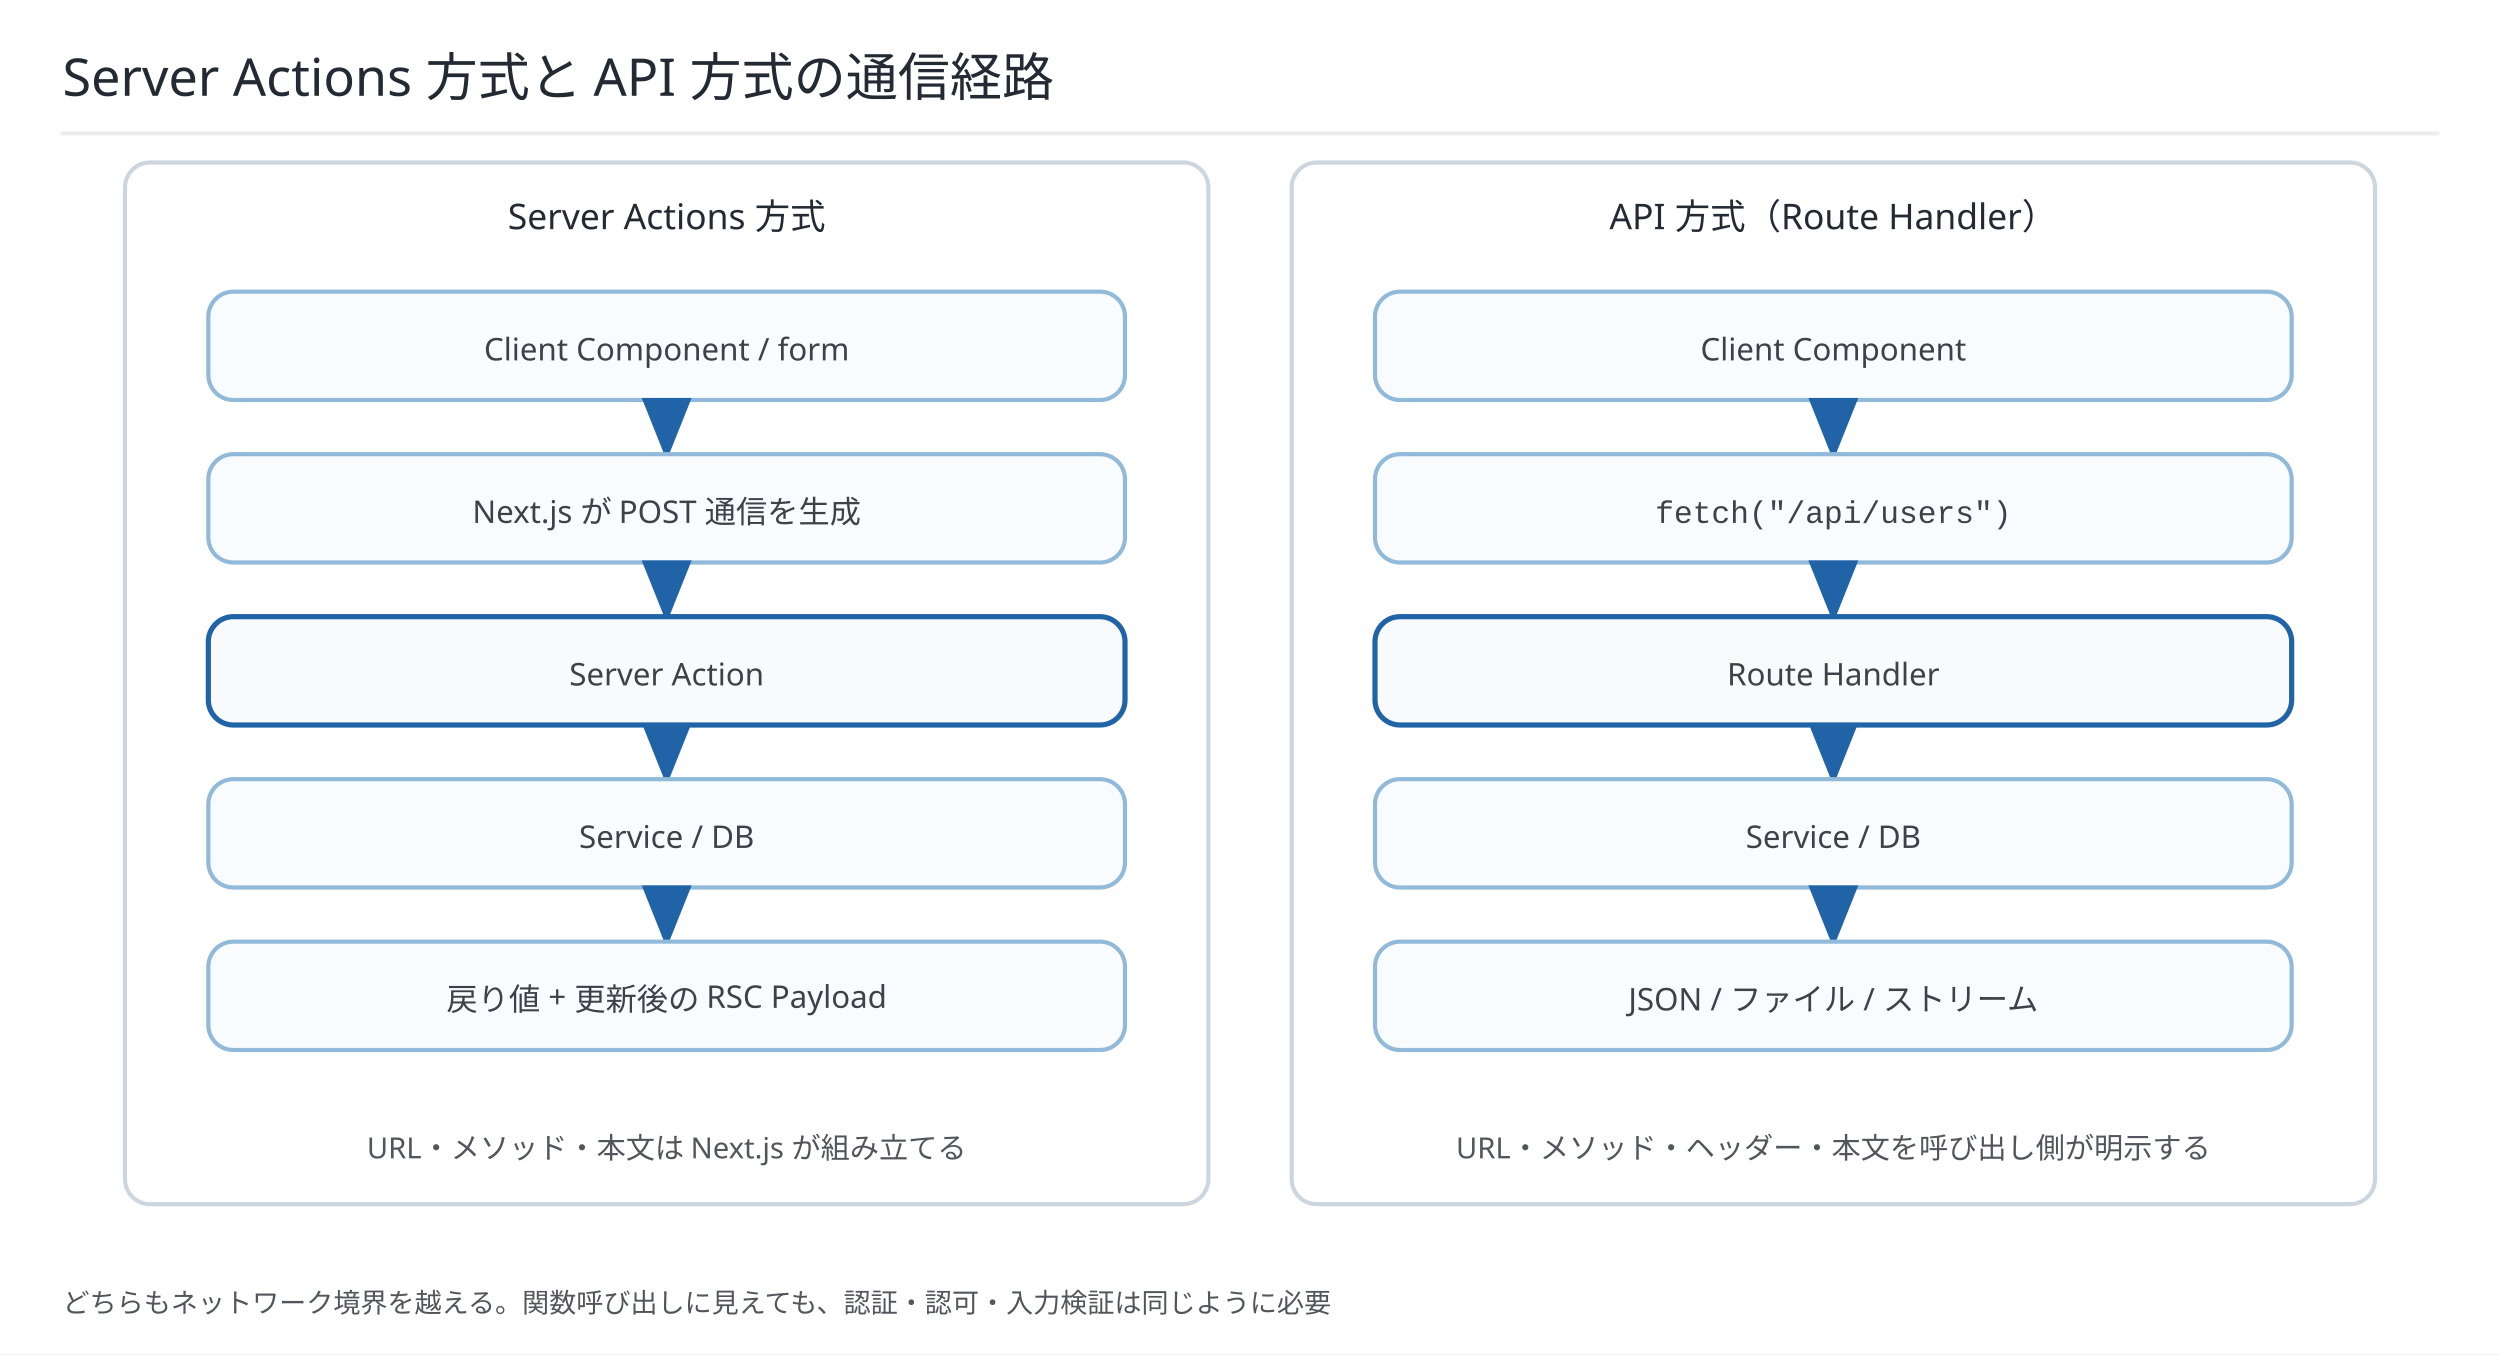
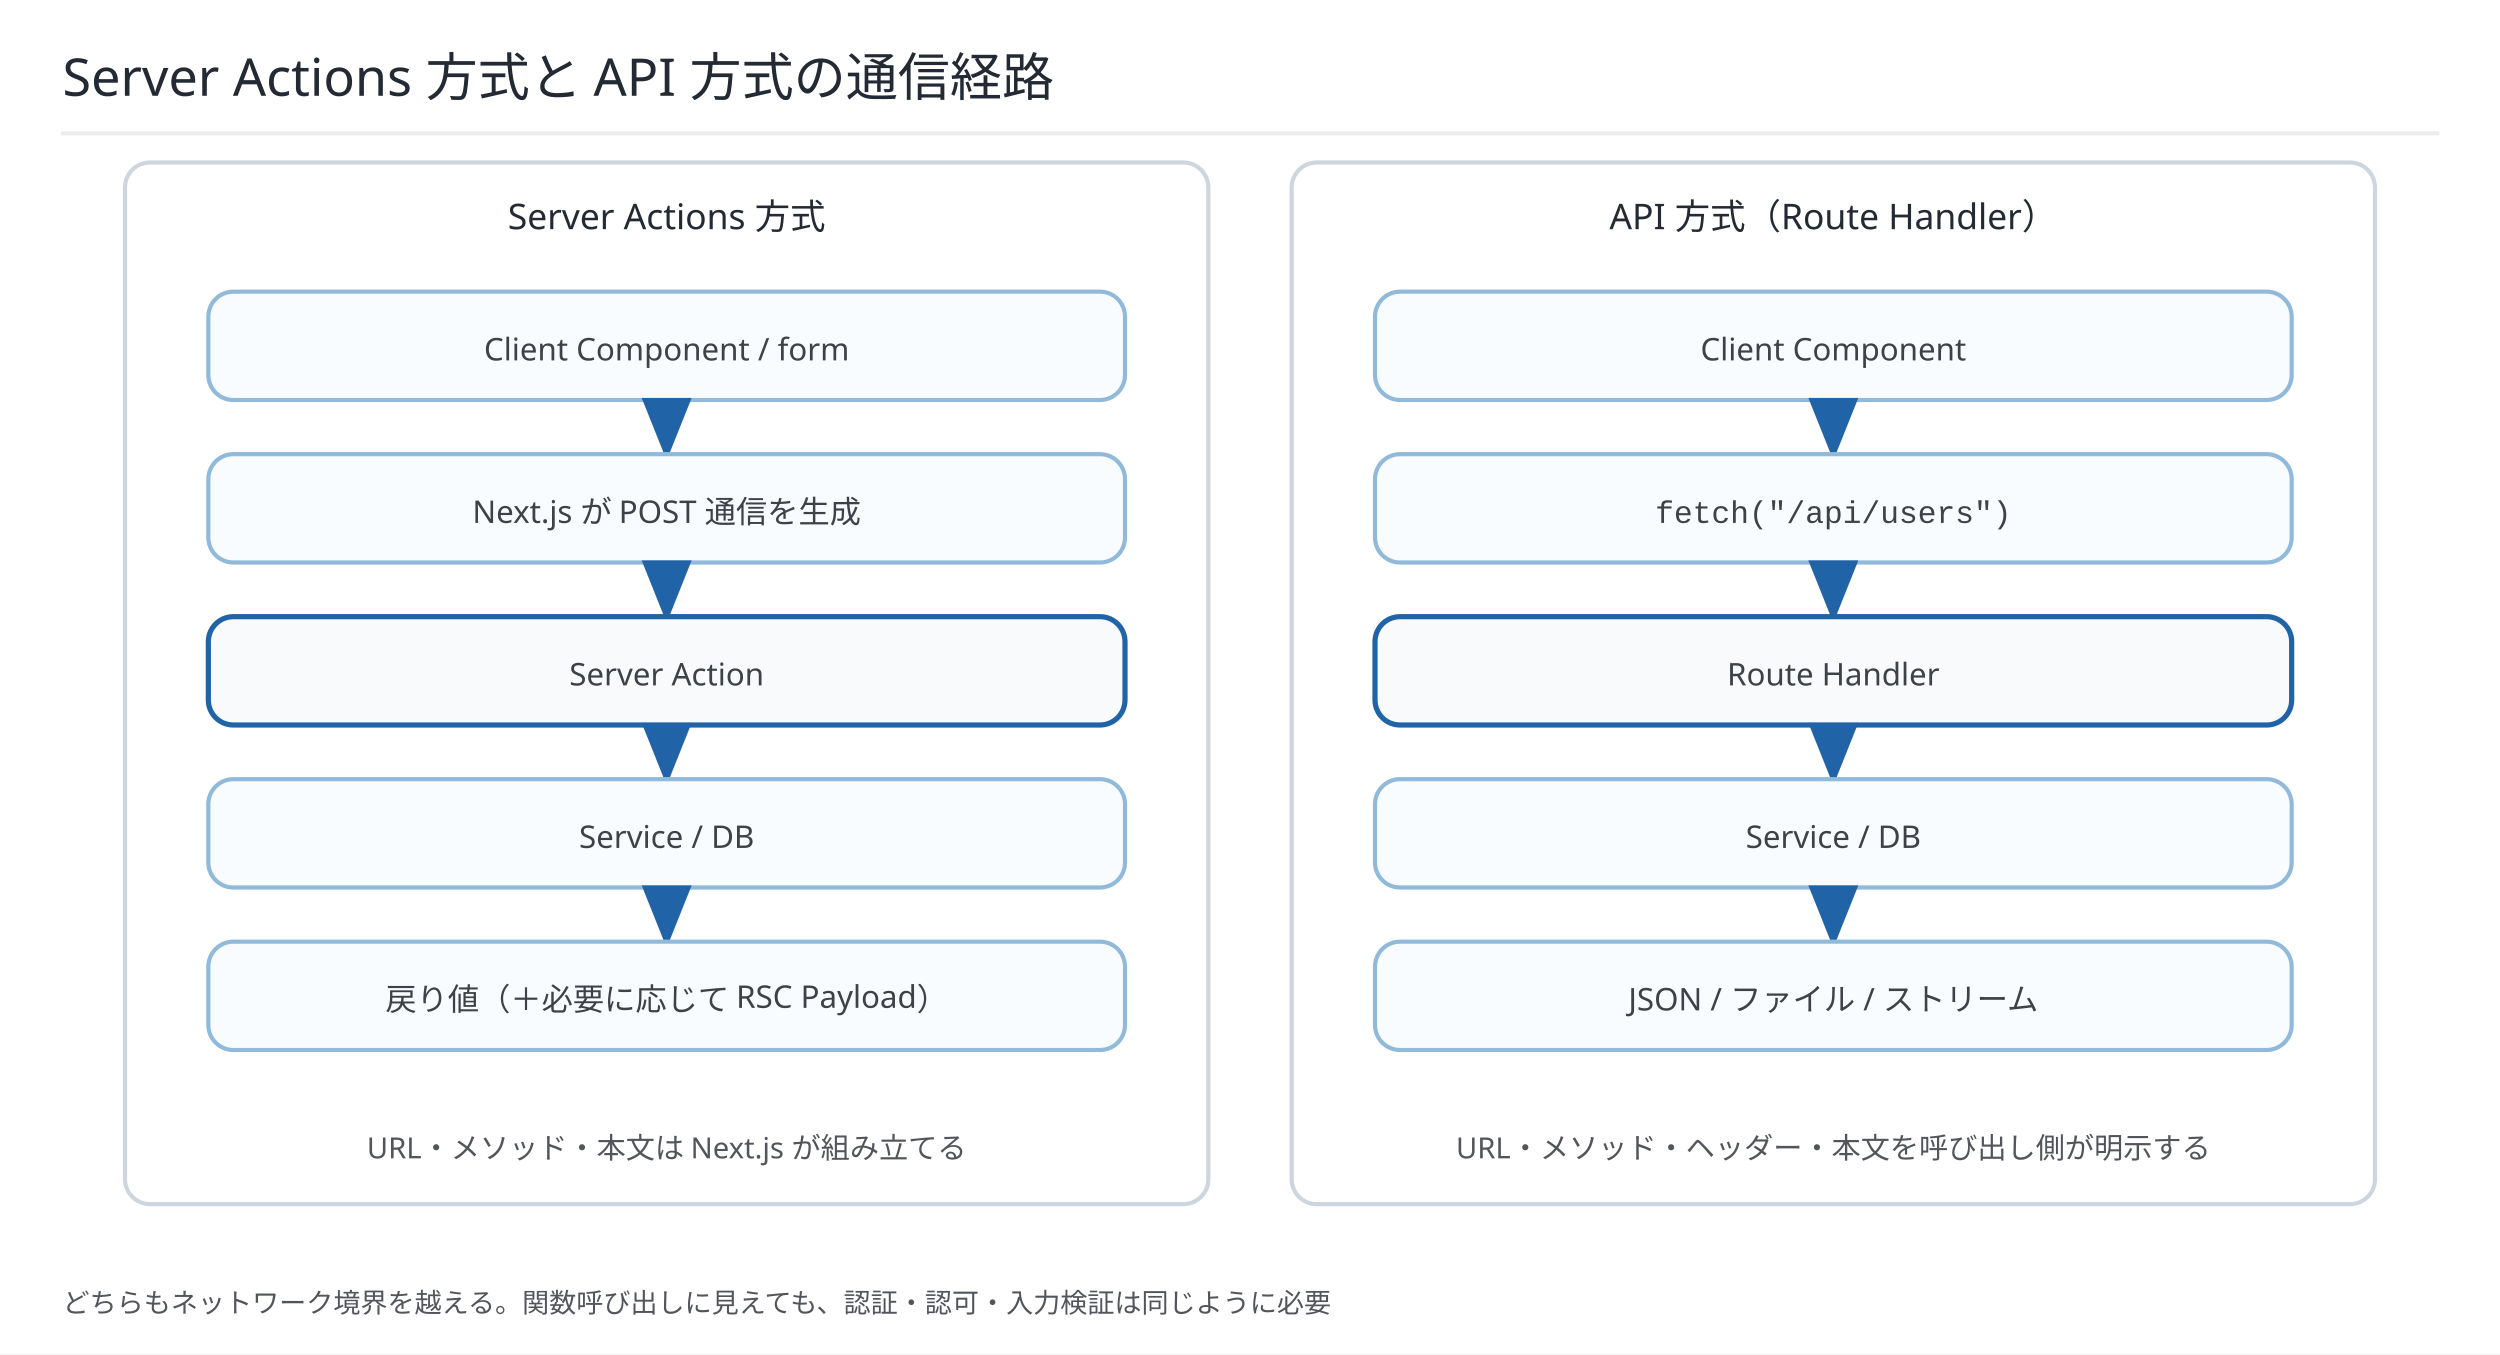
<svg xmlns="http://www.w3.org/2000/svg" width="1200" height="650" viewBox="0 0 1200 650">
  <defs>
    <marker id="ar" markerWidth="10" markerHeight="8" refX="9" refY="4" orient="auto">
      <path d="M0,0 L10,4 L0,8 z" fill="#2163A7" />
    </marker>
    <marker id="arR" markerWidth="10" markerHeight="8" refX="9" refY="4" orient="auto">
      <path d="M0,0 L10,4 L0,8 z" fill="#B4472F" />
    </marker>
  </defs>
  <rect width="1200" height="650" fill="#FFFFFF" />
  <text x="30" y="46" font-family="'Hiragino Kaku Gothic ProN W6','Hiragino Sans W6',sans-serif" font-size="25" fill="#232A34" text-anchor="start" font-weight="normal">Server Actions 方式と API 方式の通信経路</text>
  <line x1="30" y1="64" x2="1170" y2="64" stroke="#ECECEC" stroke-width="2" stroke-linecap="round" />
  <rect x="60" y="78" width="520" height="500" rx="12" ry="12" fill="none" stroke="#CDD6DE" stroke-width="2" />
  <text x="320" y="110" font-family="'Hiragino Kaku Gothic ProN W6','Hiragino Sans W6',sans-serif" font-size="17" fill="#232A34" text-anchor="middle" font-weight="normal">Server Actions 方式</text>
  <rect x="100" y="140" width="440" height="52" rx="12" ry="12" fill="#F8FCFF" stroke="#90B9DA" stroke-width="2" />
  <text x="320" y="173" font-family="'Hiragino Kaku Gothic ProN','Hiragino Sans',sans-serif" font-size="15" fill="#3E4148" text-anchor="middle" font-weight="normal">Client Component / form</text>
  <line x1="320" y1="192" x2="320" y2="218" stroke="#2163A7" stroke-width="3" marker-end="url(#ar)" />
  <rect x="100" y="218" width="440" height="52" rx="12" ry="12" fill="#F8FCFF" stroke="#90B9DA" stroke-width="2" />
  <text x="320" y="251" font-family="'Hiragino Kaku Gothic ProN','Hiragino Sans',sans-serif" font-size="15" fill="#3E4148" text-anchor="middle" font-weight="normal">Next.js が POST 通信を生成</text>
  <line x1="320" y1="270" x2="320" y2="296" stroke="#2163A7" stroke-width="3" marker-end="url(#ar)" />
  <rect x="100" y="296" width="440" height="52" rx="12" ry="12" fill="#F8FAFC" stroke="#2163A7" stroke-width="2.5" />
  <text x="320" y="329" font-family="'Hiragino Kaku Gothic ProN W6','Hiragino Sans W6',sans-serif" font-size="15" fill="#3E4148" text-anchor="middle" font-weight="normal">Server Action</text>
  <line x1="320" y1="348" x2="320" y2="374" stroke="#2163A7" stroke-width="3" marker-end="url(#ar)" />
  <rect x="100" y="374" width="440" height="52" rx="12" ry="12" fill="#F8FCFF" stroke="#90B9DA" stroke-width="2" />
  <text x="320" y="407" font-family="'Hiragino Kaku Gothic ProN','Hiragino Sans',sans-serif" font-size="15" fill="#3E4148" text-anchor="middle" font-weight="normal">Service / DB</text>
  <line x1="320" y1="426" x2="320" y2="452" stroke="#2163A7" stroke-width="3" marker-end="url(#ar)" />
  <rect x="100" y="452" width="440" height="52" rx="12" ry="12" fill="#F8FCFF" stroke="#90B9DA" stroke-width="2" />
-   <text x="320" y="485" font-family="'Hiragino Kaku Gothic ProN','Hiragino Sans',sans-serif" font-size="15" fill="#3E4148" text-anchor="middle" font-weight="normal">戻り値 + 更新後の RSC Payload</text>
+   <text x="320" y="485" font-family="'Hiragino Kaku Gothic ProN','Hiragino Sans',sans-serif" font-size="15" fill="#3E4148" text-anchor="middle" font-weight="normal">戻り値（＋必要に応じて RSC Payload）</text>
  <text x="320" y="556" font-family="'Hiragino Kaku Gothic ProN','Hiragino Sans',sans-serif" font-size="14" fill="#52555B" text-anchor="middle" font-weight="normal">URL・メソッド・本文は Next.js が組み立てる</text>
  <rect x="620" y="78" width="520" height="500" rx="12" ry="12" fill="none" stroke="#CDD6DE" stroke-width="2" />
  <text x="880" y="110" font-family="'Hiragino Kaku Gothic ProN W6','Hiragino Sans W6',sans-serif" font-size="17" fill="#232A34" text-anchor="middle" font-weight="normal">API 方式（Route Handler）</text>
  <rect x="660" y="140" width="440" height="52" rx="12" ry="12" fill="#F8FCFF" stroke="#90B9DA" stroke-width="2" />
  <text x="880" y="173" font-family="'Hiragino Kaku Gothic ProN','Hiragino Sans',sans-serif" font-size="15" fill="#3E4148" text-anchor="middle" font-weight="normal">Client Component</text>
  <line x1="880" y1="192" x2="880" y2="218" stroke="#2163A7" stroke-width="3" marker-end="url(#ar)" />
  <rect x="660" y="218" width="440" height="52" rx="12" ry="12" fill="#F8FCFF" stroke="#90B9DA" stroke-width="2" />
  <text x="880" y="251" font-family="'SF Mono','Menlo','Courier New',monospace" font-size="15" fill="#3E4148" text-anchor="middle" font-weight="normal">fetch("/api/users")</text>
  <line x1="880" y1="270" x2="880" y2="296" stroke="#2163A7" stroke-width="3" marker-end="url(#ar)" />
  <rect x="660" y="296" width="440" height="52" rx="12" ry="12" fill="#F8FAFC" stroke="#2163A7" stroke-width="2.5" />
  <text x="880" y="329" font-family="'Hiragino Kaku Gothic ProN W6','Hiragino Sans W6',sans-serif" font-size="15" fill="#3E4148" text-anchor="middle" font-weight="normal">Route Handler</text>
  <line x1="880" y1="348" x2="880" y2="374" stroke="#2163A7" stroke-width="3" marker-end="url(#ar)" />
  <rect x="660" y="374" width="440" height="52" rx="12" ry="12" fill="#F8FCFF" stroke="#90B9DA" stroke-width="2" />
  <text x="880" y="407" font-family="'Hiragino Kaku Gothic ProN','Hiragino Sans',sans-serif" font-size="15" fill="#3E4148" text-anchor="middle" font-weight="normal">Service / DB</text>
  <line x1="880" y1="426" x2="880" y2="452" stroke="#2163A7" stroke-width="3" marker-end="url(#ar)" />
  <rect x="660" y="452" width="440" height="52" rx="12" ry="12" fill="#F8FCFF" stroke="#90B9DA" stroke-width="2" />
  <text x="880" y="485" font-family="'Hiragino Kaku Gothic ProN','Hiragino Sans',sans-serif" font-size="15" fill="#3E4148" text-anchor="middle" font-weight="normal">JSON / ファイル / ストリーム</text>
  <text x="880" y="556" font-family="'Hiragino Kaku Gothic ProN','Hiragino Sans',sans-serif" font-size="14" fill="#52555B" text-anchor="middle" font-weight="normal">URL・メソッド・ヘッダー・本文を呼び出し側が明示する</text>
  <text x="30" y="630" font-family="'Hiragino Kaku Gothic ProN','Hiragino Sans',sans-serif" font-size="13" fill="#52555B" text-anchor="start" font-weight="normal">どちらもネットワーク境界を越える。関数呼び出しに見えても、認証・認可・入力検証は同じように必要</text>
</svg>
